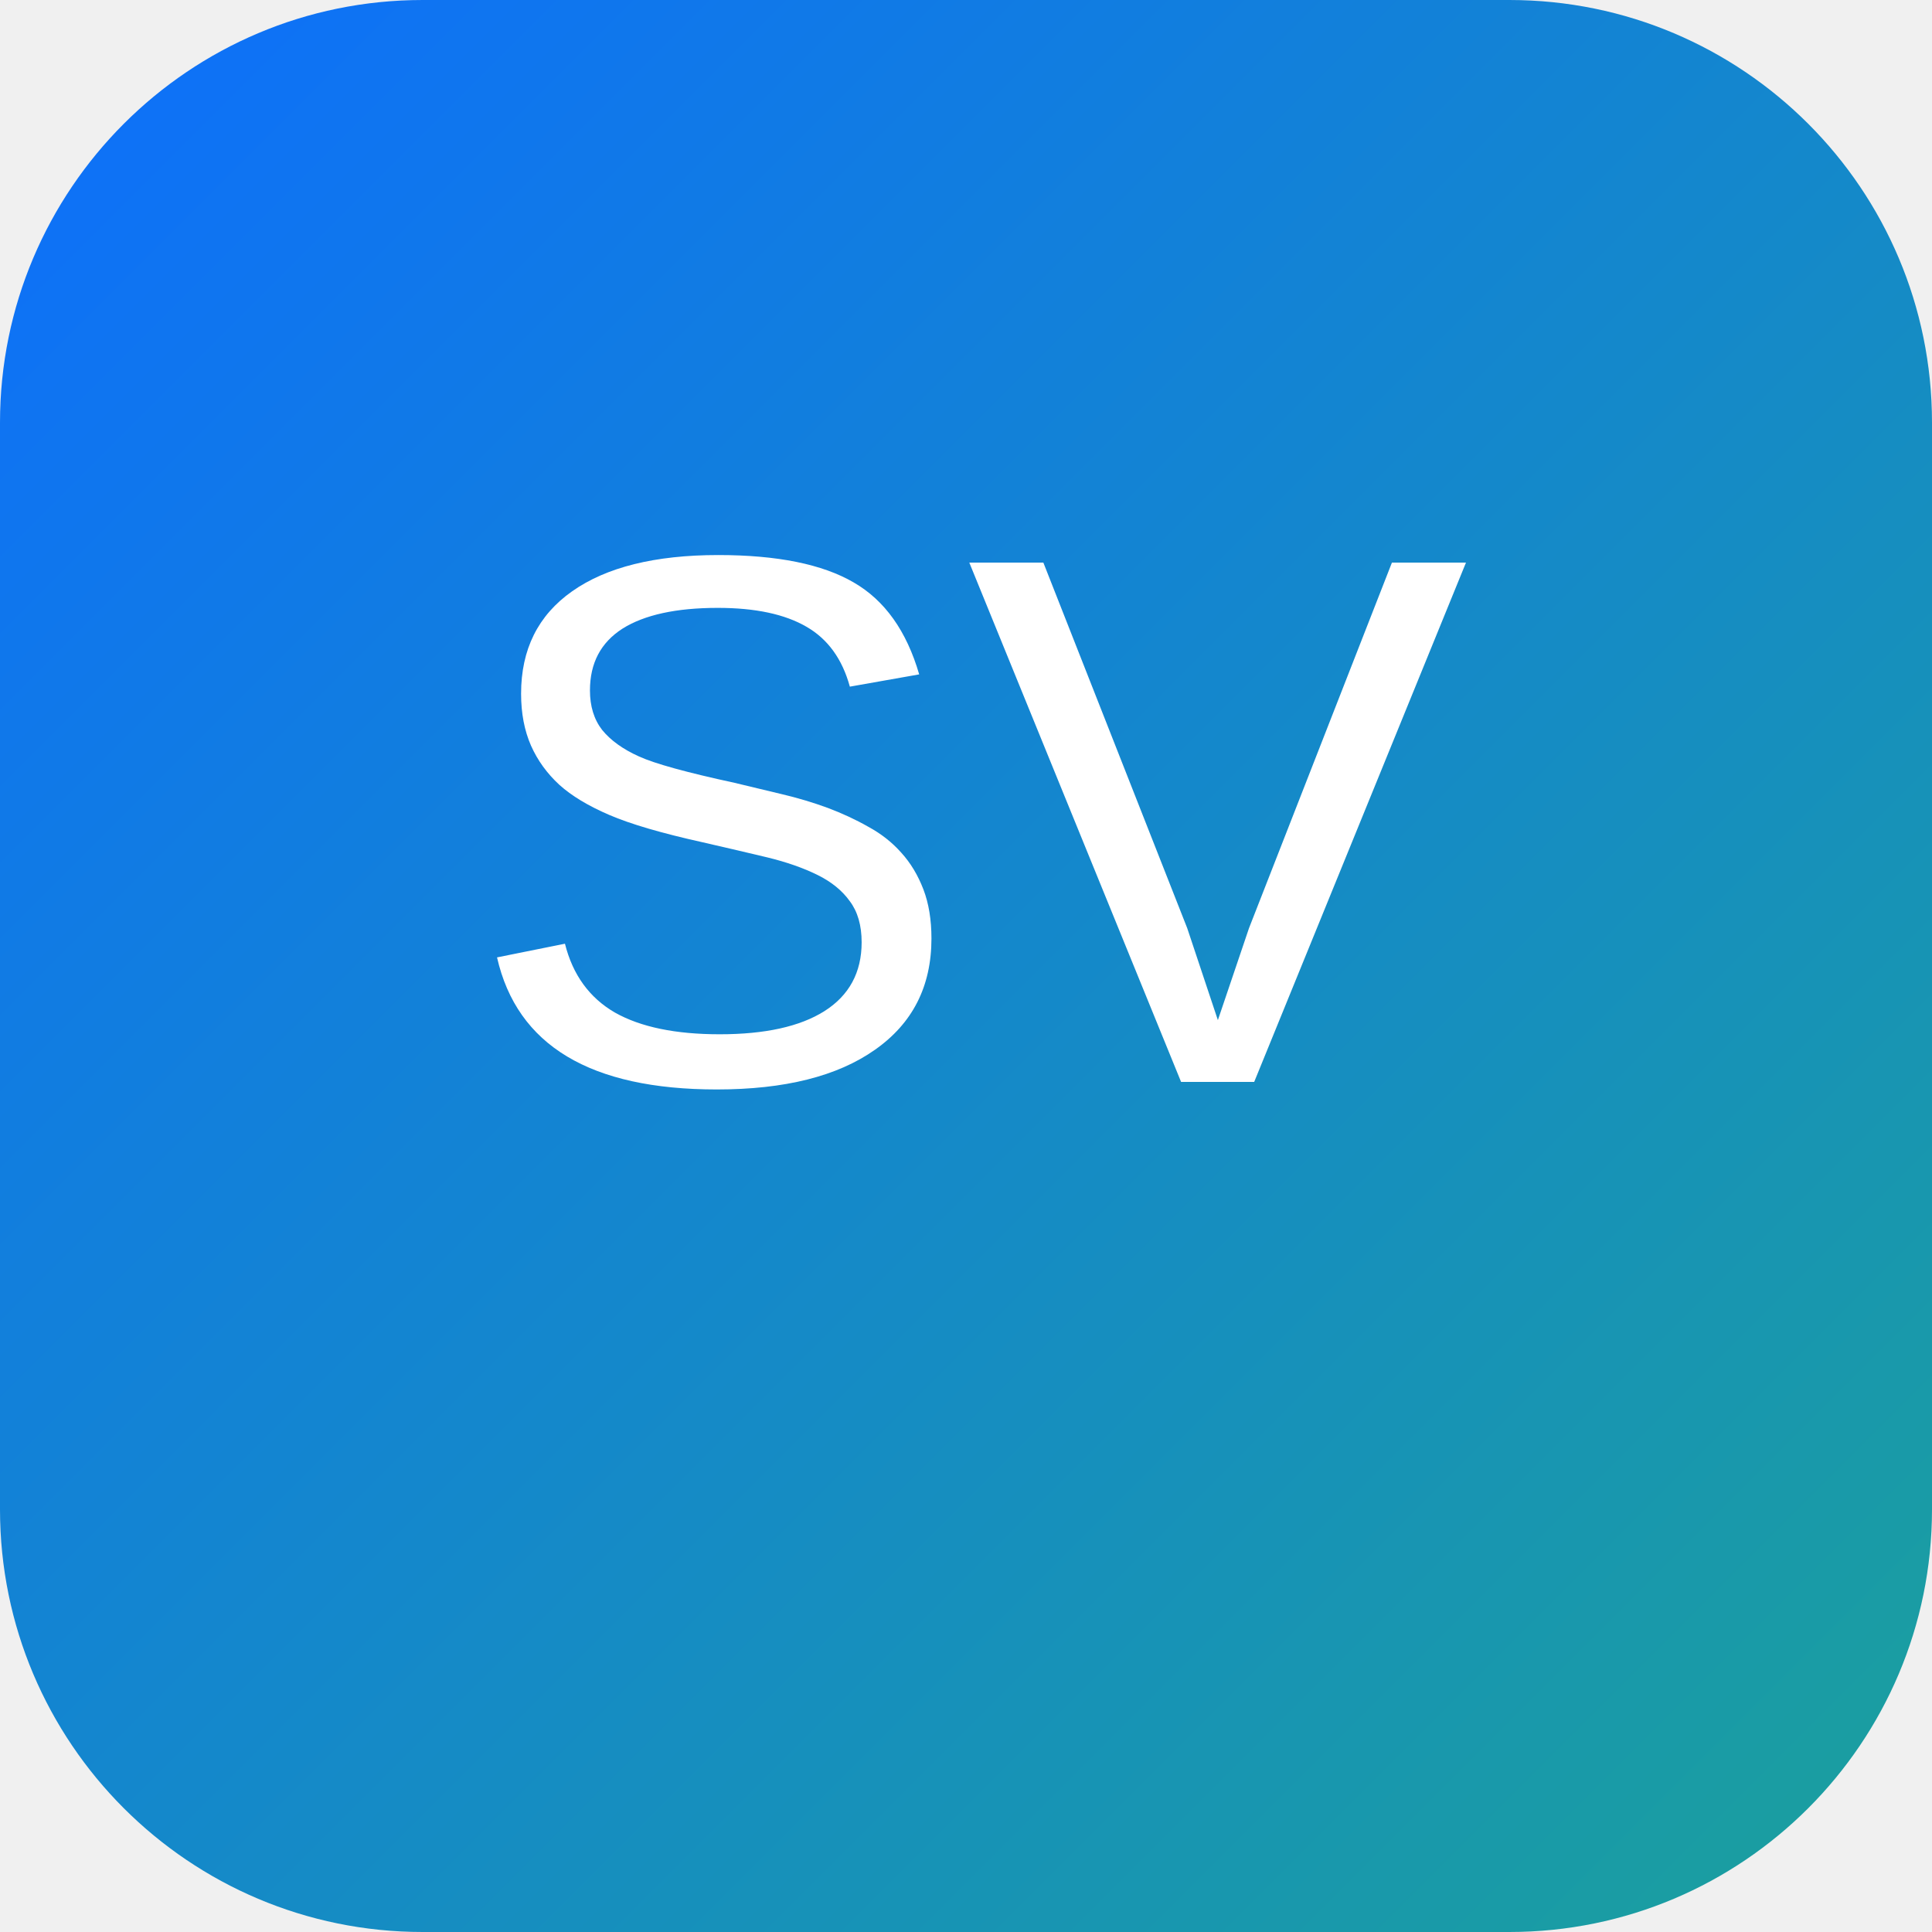
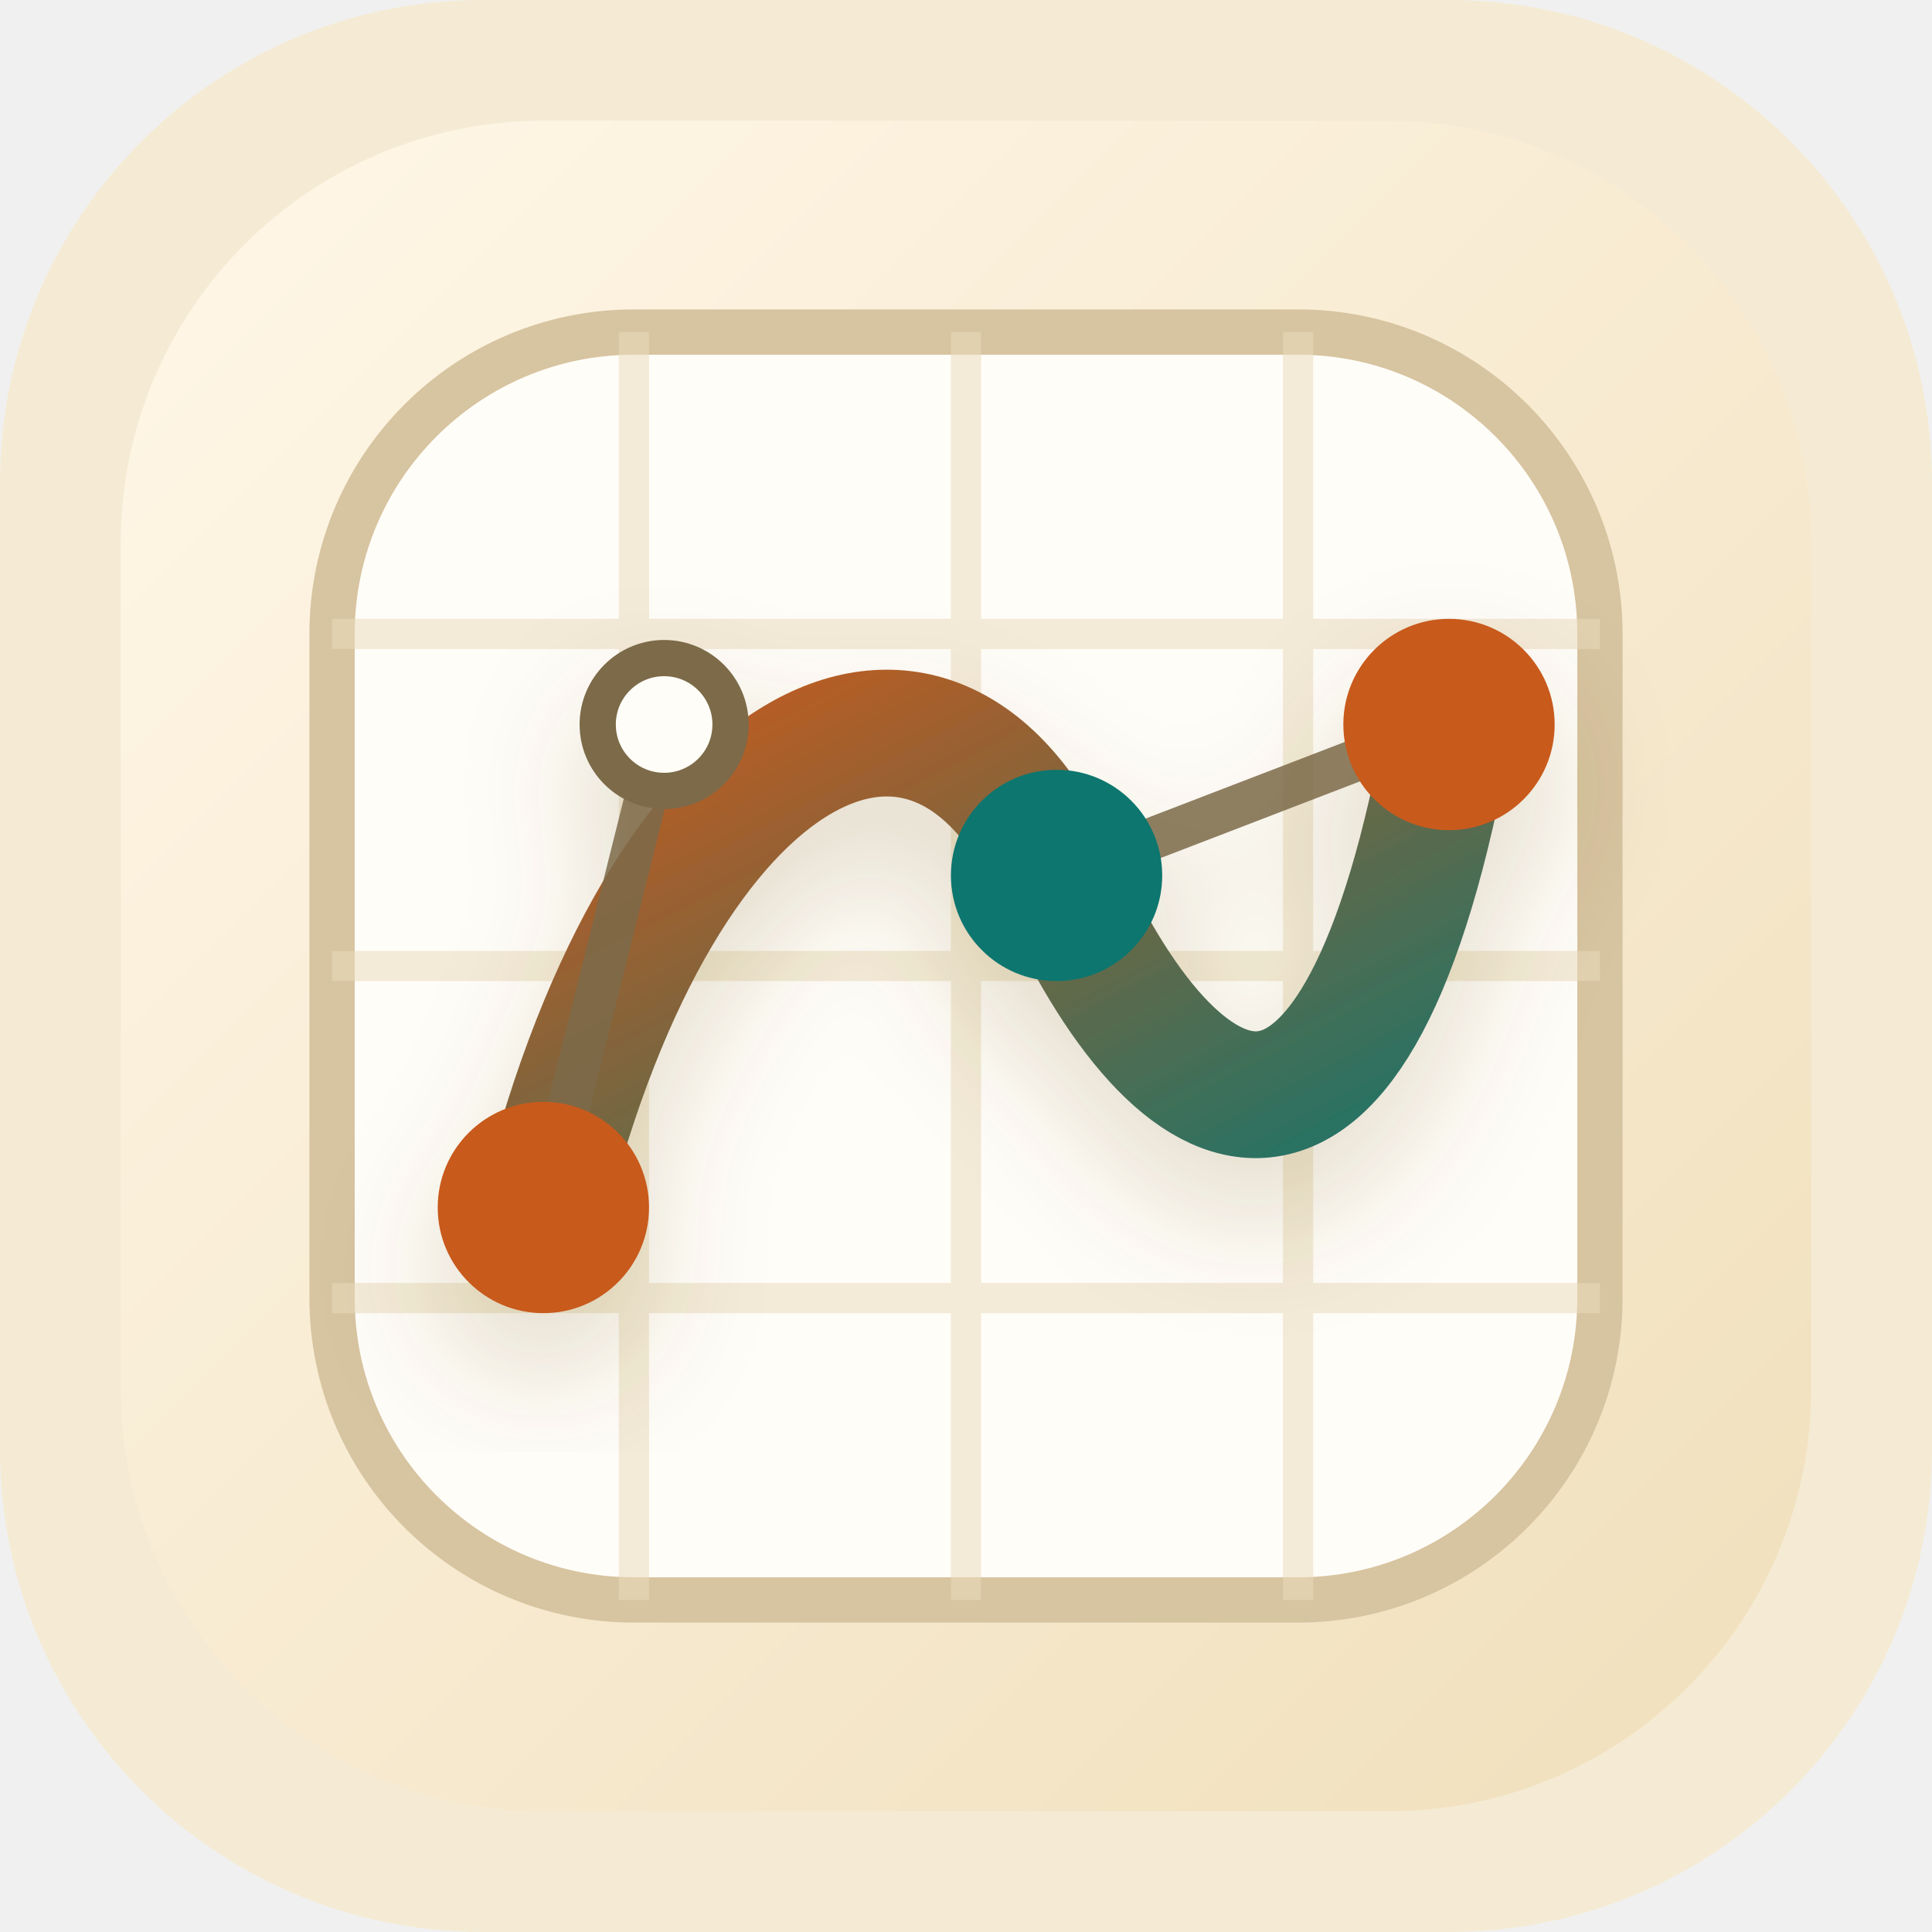
- <svg xmlns="http://www.w3.org/2000/svg" viewBox="0 0 64 64">
+ <svg xmlns="http://www.w3.org/2000/svg" viewBox="0 0 64 64" role="img" aria-label="SVGPathMini icon">
  <defs>
-     <linearGradient id="g" x1="0" y1="0" x2="1" y2="1">
-       <stop offset="0" stop-color="#0d6efd" />
-       <stop offset="1" stop-color="#1ba19b" />
+     <linearGradient id="bg" x1="0" y1="0" x2="1" y2="1">
+       <stop offset="0" stop-color="#fff7e8" />
+       <stop offset="1" stop-color="#f0dfbb" />
    </linearGradient>
+     <linearGradient id="pathStroke" x1="0" y1="0" x2="1" y2="1">
+       <stop offset="0" stop-color="#c85a1d" />
+       <stop offset="1" stop-color="#0f766e" />
+     </linearGradient>
+     <filter id="shadow" x="-20%" y="-20%" width="140%" height="140%">
+       <feDropShadow dx="0" dy="2" stdDeviation="2" flood-color="#6b4a1a" flood-opacity="0.18" />
+     </filter>
  </defs>
-   <rect width="64" height="64" rx="14" fill="url(#g)" />
-   <text x="50%" y="56%" text-anchor="middle" font-size="25" font-family="Arial" fill="#fff">SV</text>
+   <rect width="64" height="64" rx="16" fill="#f5ebd4" />
+   <rect x="4" y="4" width="56" height="56" rx="14" fill="url(#bg)" />
+   <rect x="11" y="11" width="42" height="42" rx="10" fill="#fffdf8" stroke="#d7c4a0" stroke-width="1.5" />
+   <g opacity="0.55" stroke="#eadcbc" stroke-width="1">
+     <path d="M21 11v42" />
+     <path d="M32 11v42" />
+     <path d="M43 11v42" />
+     <path d="M11 21h42" />
+     <path d="M11 32h42" />
+     <path d="M11 43h42" />
+   </g>
+   <g filter="url(#shadow)">
+     <path d="M18 40 C 22 24, 31 20, 35 29 S 45 41, 48 24" fill="none" stroke="url(#pathStroke)" stroke-width="4.2" stroke-linecap="round" stroke-linejoin="round" />
+     <path d="M18 40 L 22 24 M 35 29 L 48 24" fill="none" stroke="#7c6a49" stroke-width="1.4" stroke-linecap="round" opacity="0.85" />
+     <circle cx="18" cy="40" r="3.5" fill="#c85a1d" />
+     <circle cx="35" cy="29" r="3.5" fill="#0f766e" />
+     <circle cx="48" cy="24" r="3.5" fill="#c85a1d" />
+     <circle cx="22" cy="24" r="2.2" fill="#fffdf8" stroke="#7c6a49" stroke-width="1.2" />
+   </g>
</svg>
